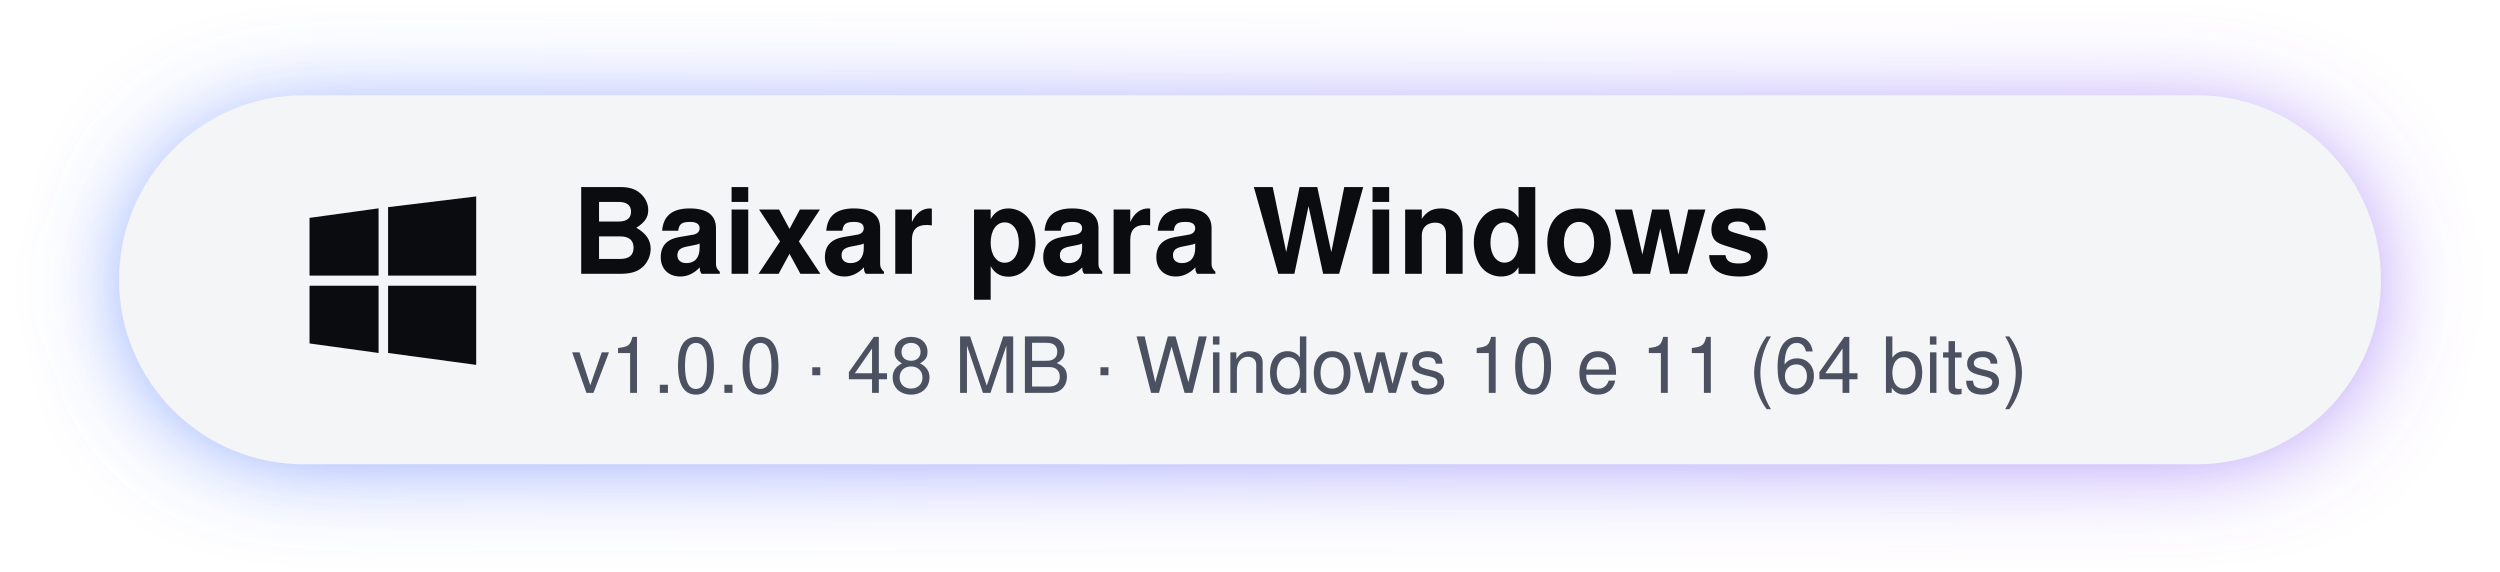
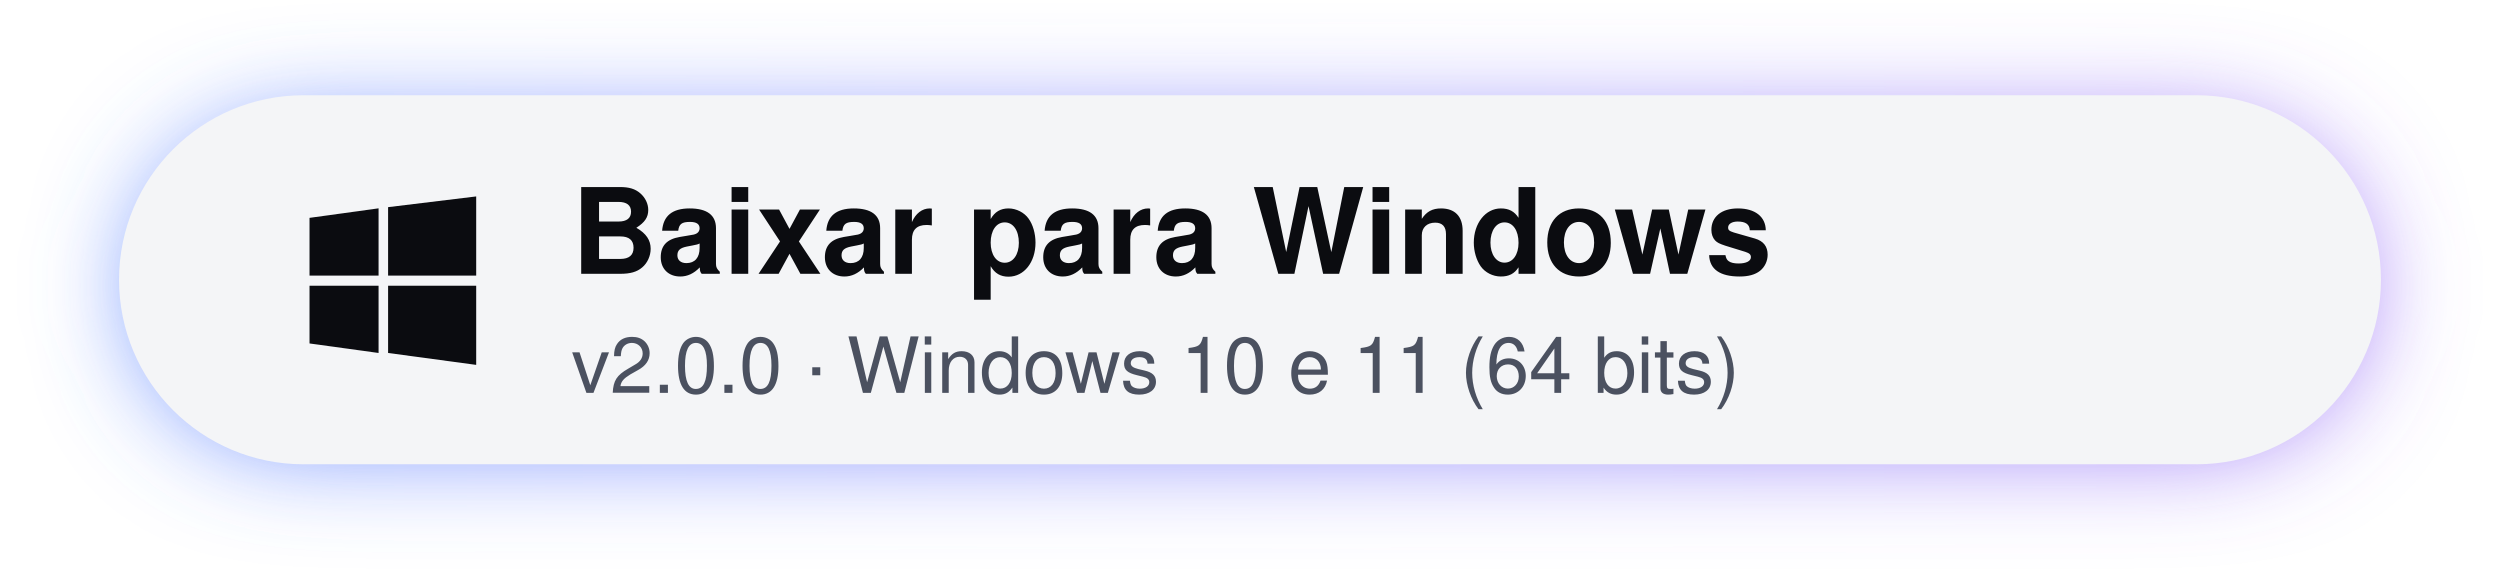
<svg xmlns="http://www.w3.org/2000/svg" width="420" height="96" viewBox="0 0 420 96" role="img" aria-label="Baixar o SysHub para Windows">
  <defs>
    <linearGradient id="glow" x1="0" x2="1">
      <stop offset="0" stop-color="#4f7bff" />
      <stop offset="1" stop-color="#8b5cf6" />
    </linearGradient>
    <filter id="blur" x="-20%" y="-60%" width="140%" height="220%">
      <feGaussianBlur stdDeviation="9" />
    </filter>
  </defs>
  <style>
    text { font-family: "Segoe UI Variable Display", "Segoe UI", -apple-system, BlinkMacSystemFont, Helvetica, Arial, sans-serif; }
    .halo { animation: halo 2.8s ease-in-out infinite; }
    @keyframes halo { 0%, 100% { opacity: .45; } 50% { opacity: .85; } }
  </style>
  <rect class="halo" x="24" y="22" width="372" height="52" rx="26" fill="url(#glow)" filter="url(#blur)" />
  <rect x="20" y="16" width="380" height="62" rx="31" fill="#f4f5f7" />
  <g transform="translate(52 33)" fill="#0b0c10">
    <path d="M0 3.6 11.6 2v11.3H0zM13.2 1.8 28 0v13.3H13.2zM0 15h11.6v11.3L0 24.7zM13.2 15H28v13.3l-14.8-2z" />
  </g>
  <text x="96" y="46" font-size="20" font-weight="650" fill="#0b0c10">Baixar para Windows</text>
-   <text x="96" y="66" font-size="13" fill="#4b5160">v1.0.0 · 48 MB · Windows 10 e 11 (64 bits)</text>
+   <text x="96" y="66" font-size="13" fill="#4b5160">v2.0.0 · Windows 10 e 11 (64 bits)</text>
</svg>
